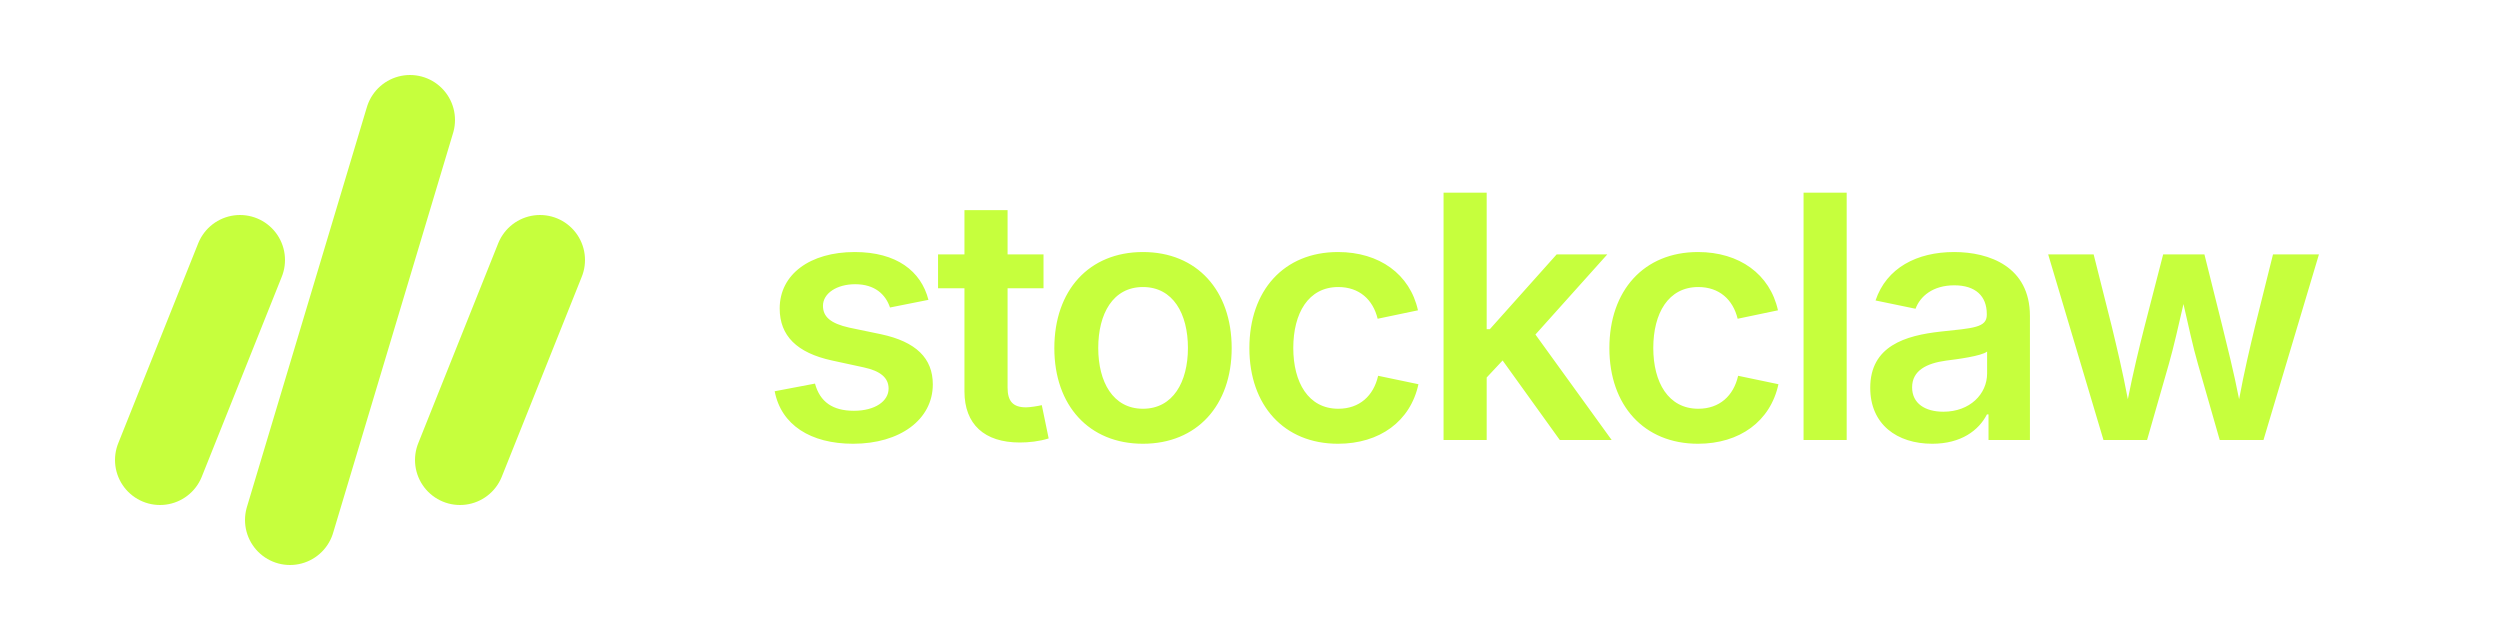
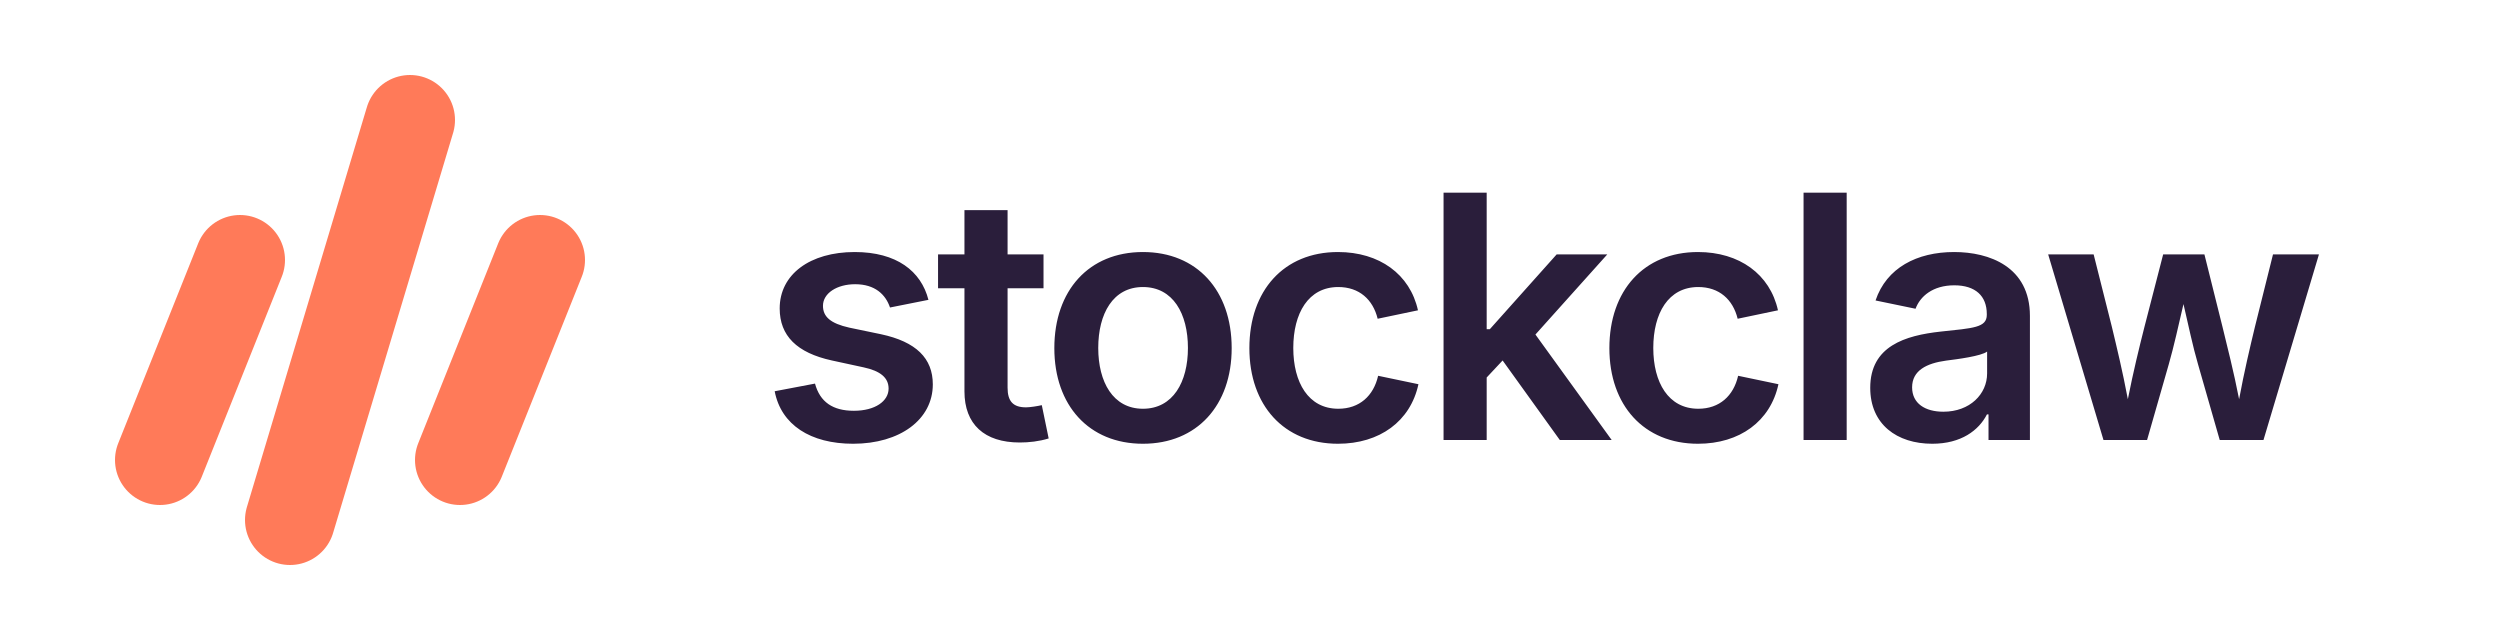
<svg xmlns="http://www.w3.org/2000/svg" viewBox="0 0 250 64" width="250" height="64" role="img" aria-label="StockClaw">
-   <g stroke="#C6FF3D">
+   <g stroke="#FF7A59">
    <g fill="none" stroke-linecap="round" stroke-width="9">
      <path d="M16 46 L24 26" />
      <path d="M29 52 L41 12" />
      <path d="M46 46 L54 26" />
    </g>
  </g>
-   <g fill="#C6FF3D">
-     <text x="76" y="44" font-family="Inter,Helvetica,Arial,sans-serif" font-size="34" font-weight="600" letter-spacing="-1.2">stockclaw</text>
+   <g fill="#2A1E3B">
+     <text x="76" y="44" font-family="Inter Tight,Inter,Helvetica,Arial,sans-serif" font-size="34" font-weight="600" letter-spacing="-1.2">stockclaw</text>
  </g>
</svg>
